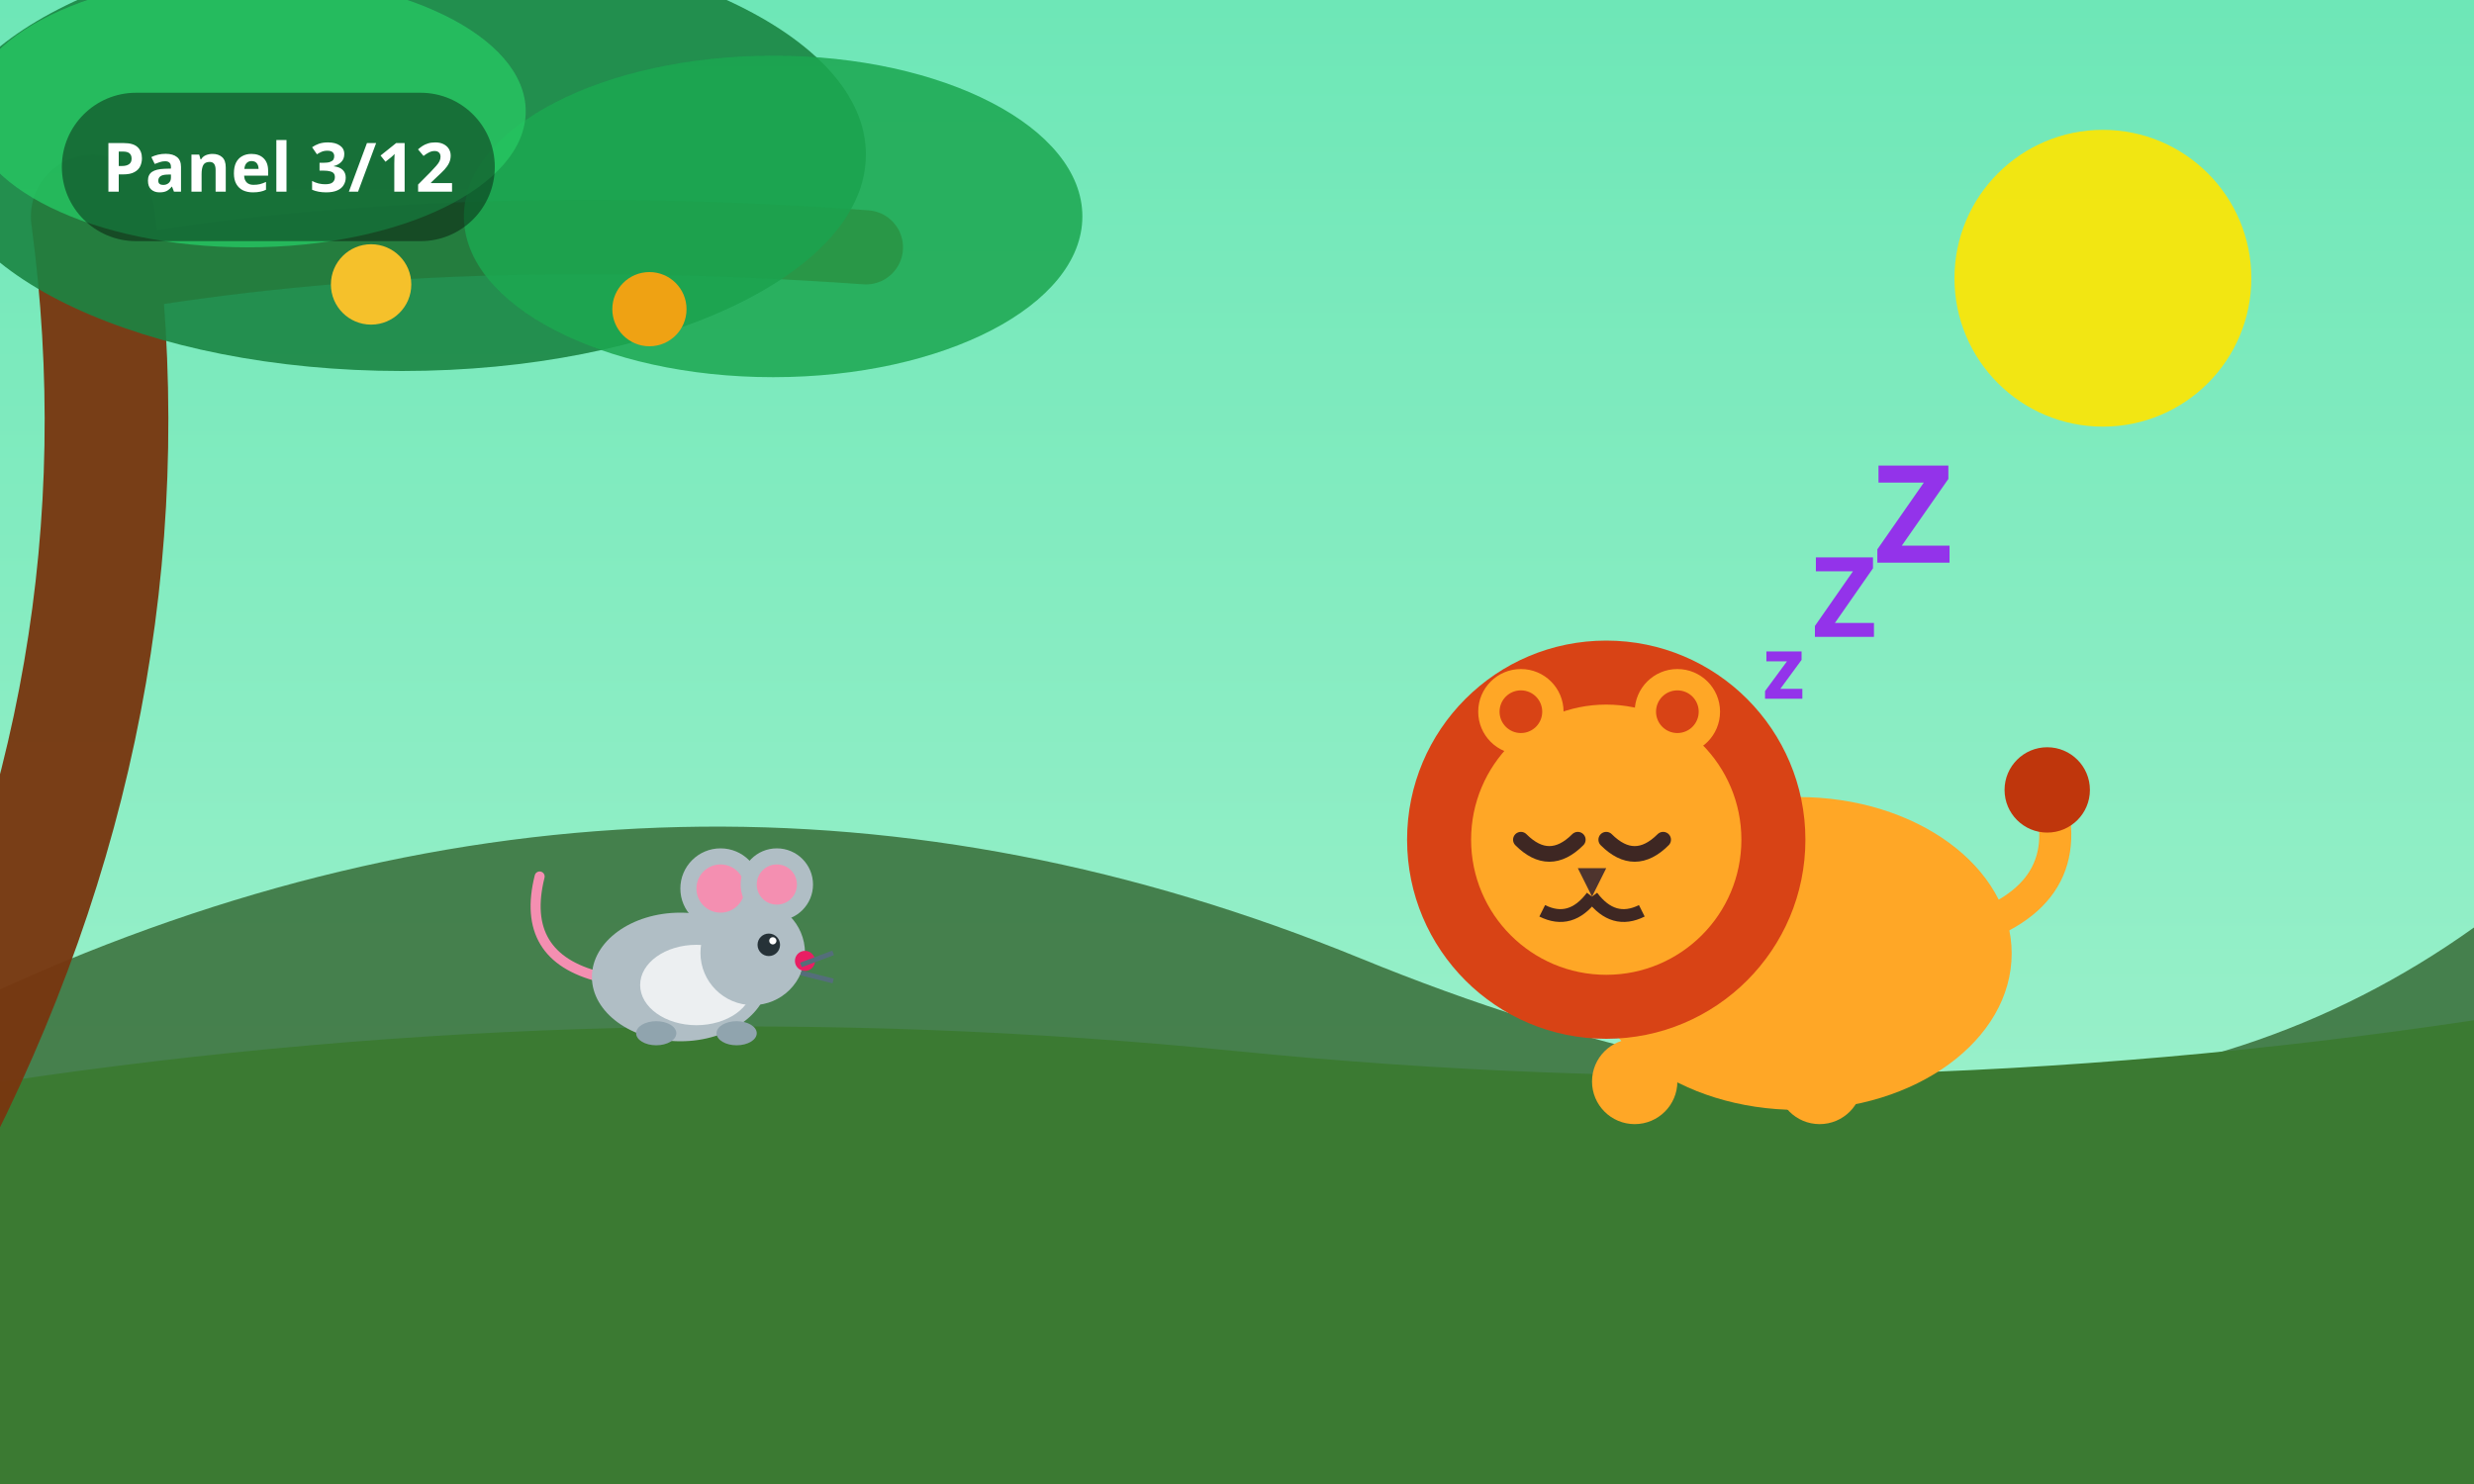
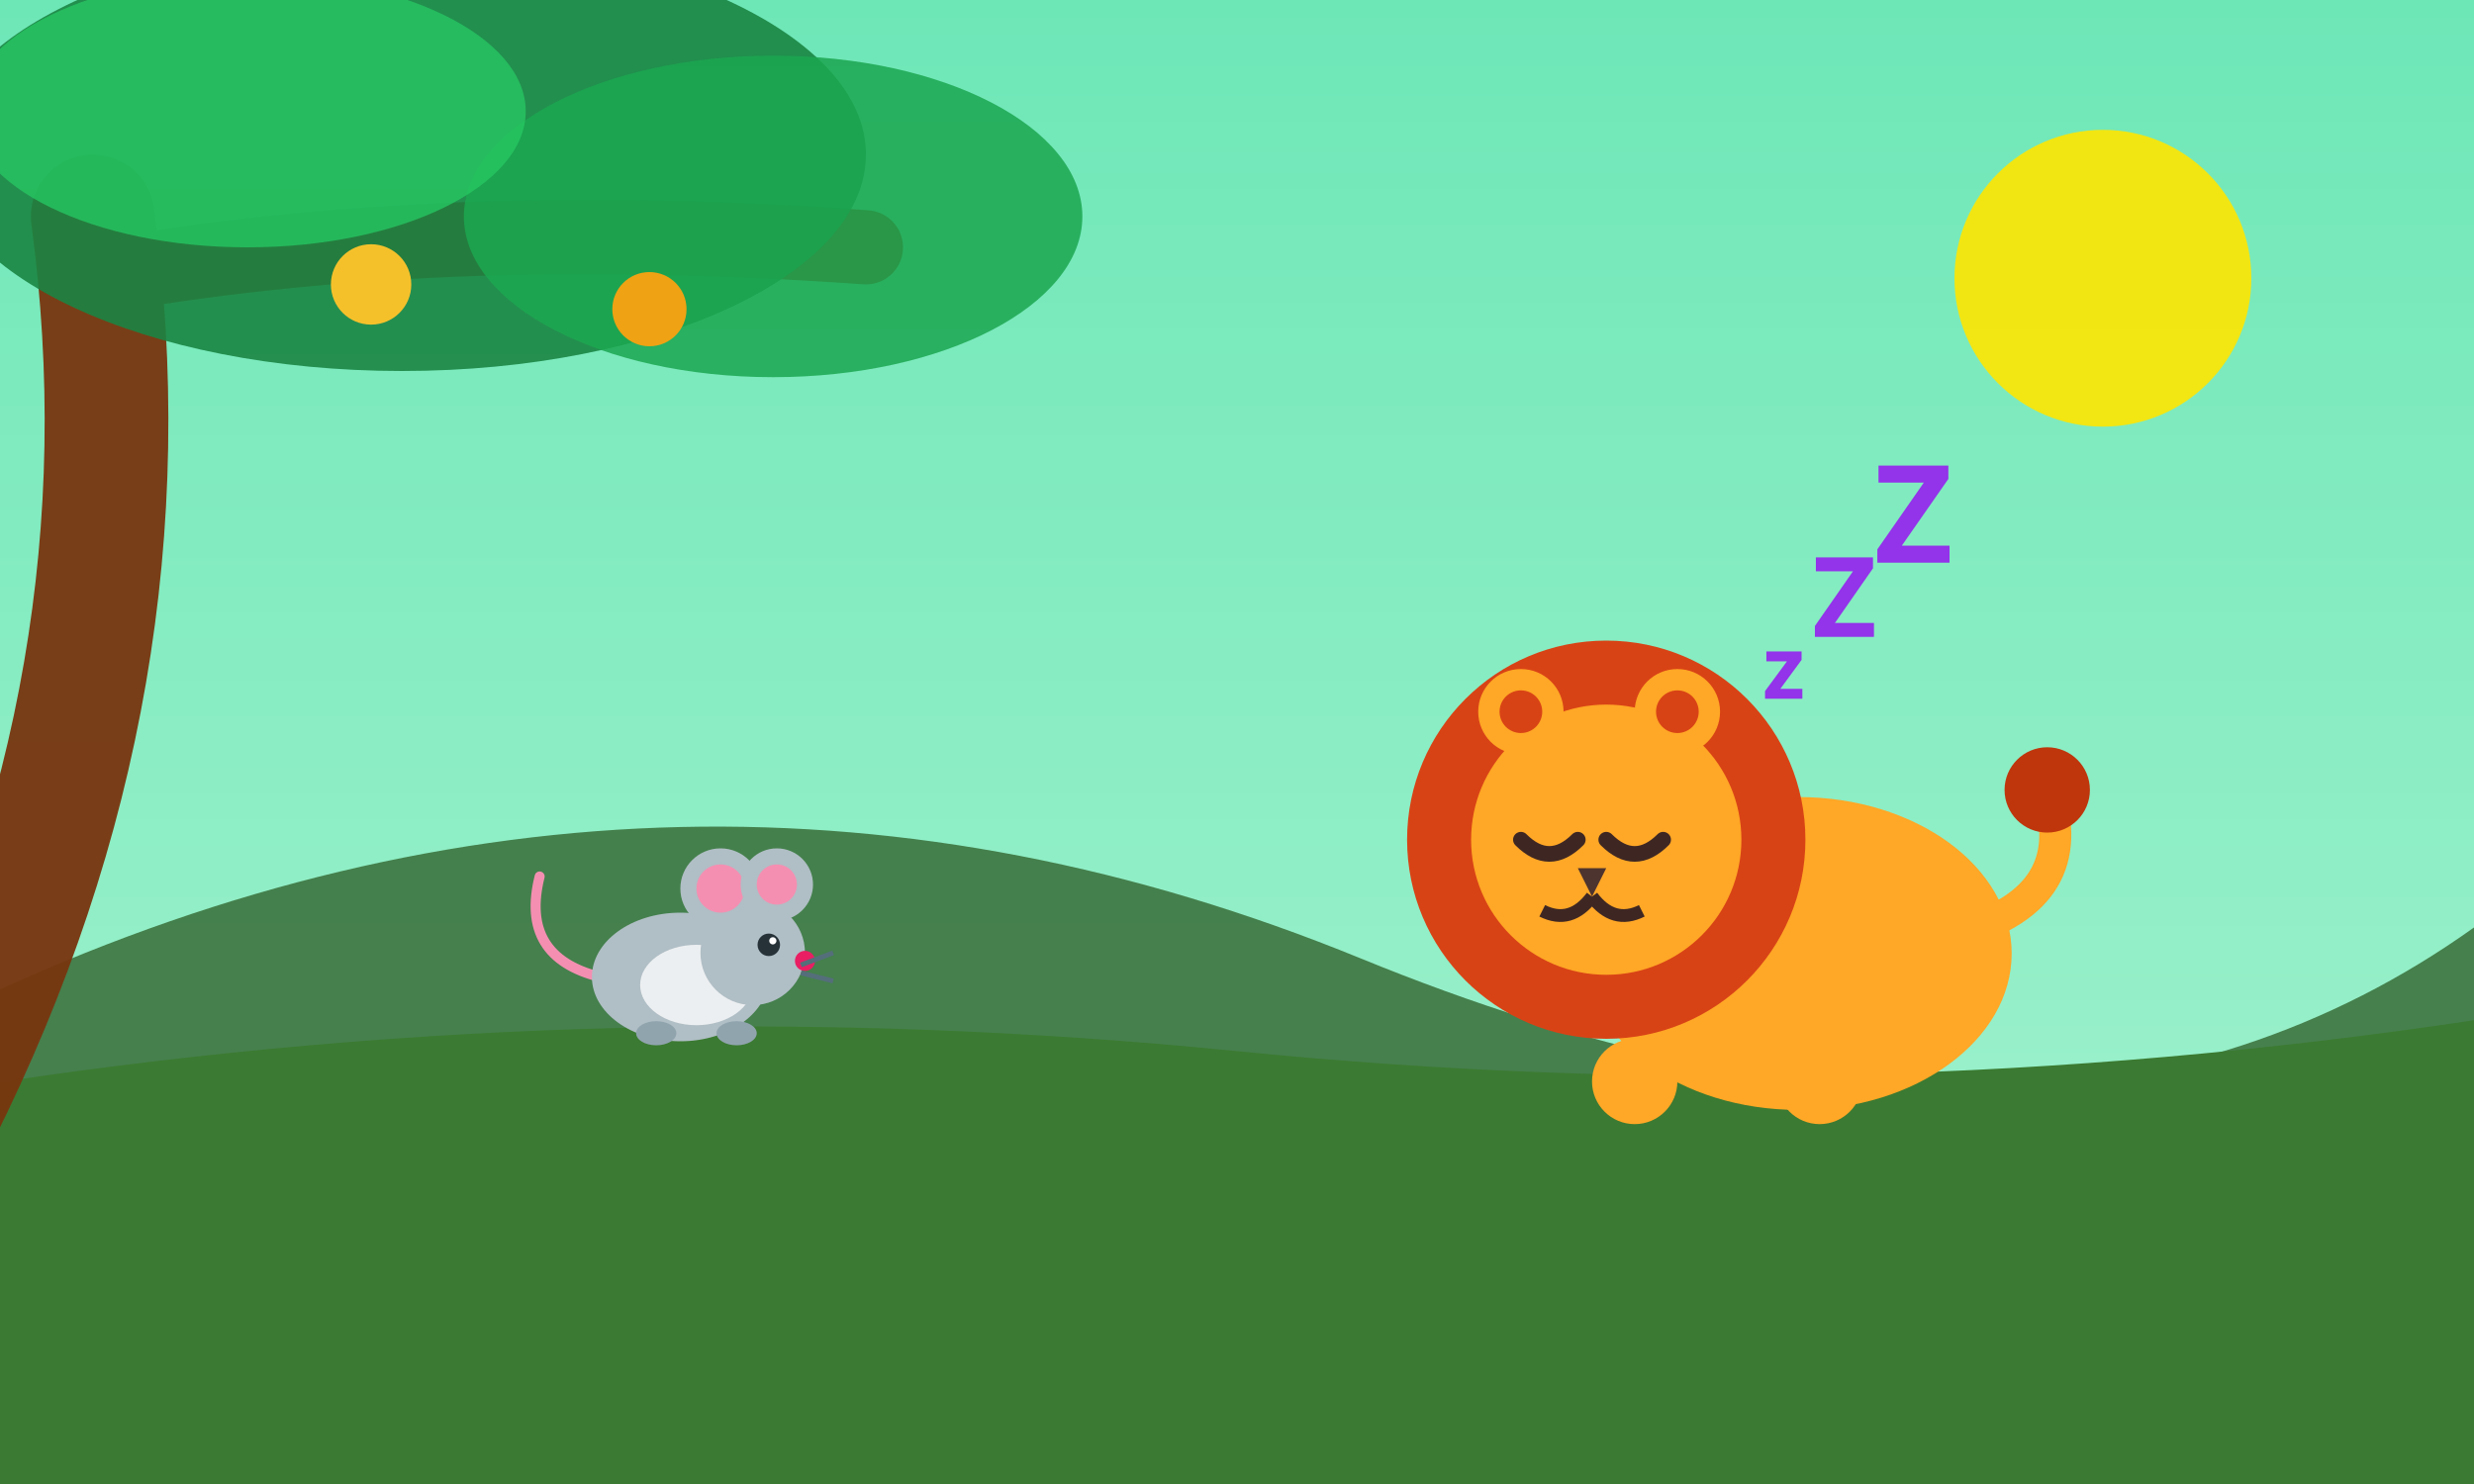
<svg xmlns="http://www.w3.org/2000/svg" viewBox="0 0 400 240" class="story-svg-canvas">
  <defs>
    <linearGradient id="skyGrad_2" x1="0%" y1="0%" x2="0%" y2="100%">
      <stop offset="0%" stop-color="#6ee7b7" />
      <stop offset="100%" stop-color="#a7f3d0" />
    </linearGradient>
  </defs>
  <rect width="400" height="240" fill="url(#skyGrad_2)" />
  <circle cx="340" cy="45" r="24" fill="#FFE600" opacity="0.9" />
  <path d="M 0 160 Q 110 110 220 155 T 400 150 L 400 240 L 0 240 Z" fill="#2B5B24" opacity="0.75" />
  <path d="M 0 175 Q 100 160 200 170 T 400 165 L 400 240 L 0 240 Z" fill="#3B7A32" />
  <g opacity="0.95">
    <path d="M-10 180 Q25 110 15 35" stroke="#78350F" stroke-width="20" fill="none" stroke-linecap="round" />
    <path d="M15 45 Q70 35 140 40" stroke="#78350F" stroke-width="12" fill="none" stroke-linecap="round" />
    <ellipse cx="65" cy="25" rx="75" ry="35" fill="#15803D" opacity="0.9" />
    <ellipse cx="125" cy="35" rx="50" ry="26" fill="#16A34A" opacity="0.85" />
    <ellipse cx="40" cy="18" rx="45" ry="22" fill="#22C55E" opacity="0.8" />
    <circle cx="60" cy="46" r="6.5" fill="#FBBF24" />
    <circle cx="105" cy="50" r="6" fill="#F59E0B" />
  </g>
  <g>
    <ellipse cx="270" cy="168" rx="3.5" ry="2" fill="#FDE047" />
    <ellipse cx="282" cy="170" rx="3" ry="1.8" fill="#FBBF24" />
    <ellipse cx="295" cy="167" rx="3.5" ry="2" fill="#FDE047" />
  </g>
  <g class="anim-character">
    <g transform="translate(110, 158) scale(0.65, 0.65) translate(-50, -50)">
      <path d="M30 50 Q10 45 15 25" stroke="#F48FB1" stroke-width="2.5" fill="none" stroke-linecap="round" />
      <ellipse cx="50" cy="50" rx="22" ry="16" fill="#B0BEC5" />
      <ellipse cx="54" cy="52" rx="14" ry="10" fill="#ECEFF1" />
      <circle cx="68" cy="44" r="13" fill="#B0BEC5" />
      <circle cx="60" cy="28" r="10" fill="#B0BEC5" />
      <circle cx="60" cy="28" r="6" fill="#F48FB1" />
      <circle cx="74" cy="27" r="9" fill="#B0BEC5" />
      <circle cx="74" cy="27" r="5" fill="#F48FB1" />
      <circle cx="72" cy="42" r="2.8" fill="#263238" />
      <circle cx="73" cy="41" r="0.9" fill="#FFFFFF" />
      <circle cx="81" cy="46" r="2.5" fill="#E91E63" />
      <path d="M80 47 L88 44 M80 49 L88 51" stroke="#546E7A" stroke-width="1.2" />
      <ellipse cx="44" cy="64" rx="5" ry="3" fill="#90A4AE" />
      <ellipse cx="64" cy="64" rx="5" ry="3" fill="#90A4AE" />
    </g>
  </g>
  <g class="anim-character">
    <g transform="translate(285, 145) scale(-1.15, 1.15) translate(-50, -50)">
      <path d="M22 55 Q5 50 10 35" stroke="#FFA726" stroke-width="4.5" fill="none" stroke-linecap="round" />
      <circle cx="10" cy="35" r="6" fill="#BF360C" />
      <ellipse cx="45" cy="58" rx="30" ry="22" fill="#FFA726" />
      <circle cx="72" cy="42" r="28" fill="#D84315" />
      <circle cx="72" cy="42" r="19" fill="#FFA726" />
      <circle cx="62" cy="24" r="6" fill="#FFA726" />
      <circle cx="62" cy="24" r="3" fill="#D84315" />
      <circle cx="84" cy="24" r="6" fill="#FFA726" />
      <circle cx="84" cy="24" r="3" fill="#D84315" />
      <path d="M64 42 Q68 46 72 42" stroke="#3E2723" stroke-width="2.2" fill="none" stroke-linecap="round" />
      <path d="M76 42 Q80 46 84 42" stroke="#3E2723" stroke-width="2.2" fill="none" stroke-linecap="round" />
      <polygon points="72,46 76,46 74,50" fill="#4E342E" />
      <path d="M74 50 Q71 54 67 52 M74 50 Q77 54 81 52" stroke="#3E2723" stroke-width="1.8" fill="none" />
      <circle cx="42" cy="76" r="6" fill="#FFA726" />
      <circle cx="68" cy="76" r="6" fill="#FFA726" />
    </g>
  </g>
  <g transform="translate(285, 113)" fill="#9333EA" font-family="'Nunito', sans-serif" font-weight="900">
    <text x="0" y="0" font-size="14">z</text>
    <text x="8" y="-10" font-size="18">Z</text>
    <text x="18" y="-22" font-size="22">Z</text>
  </g>
-   <g transform="translate(10, 15)">
-     <rect width="70" height="24" rx="12" fill="rgba(0,0,0,0.4)" />
-     <text x="35" y="16" fill="#FFFFFF" font-family="'Nunito', sans-serif" font-size="11" font-weight="700" text-anchor="middle">
-             Panel 3/12
-           </text>
-   </g>
</svg>
